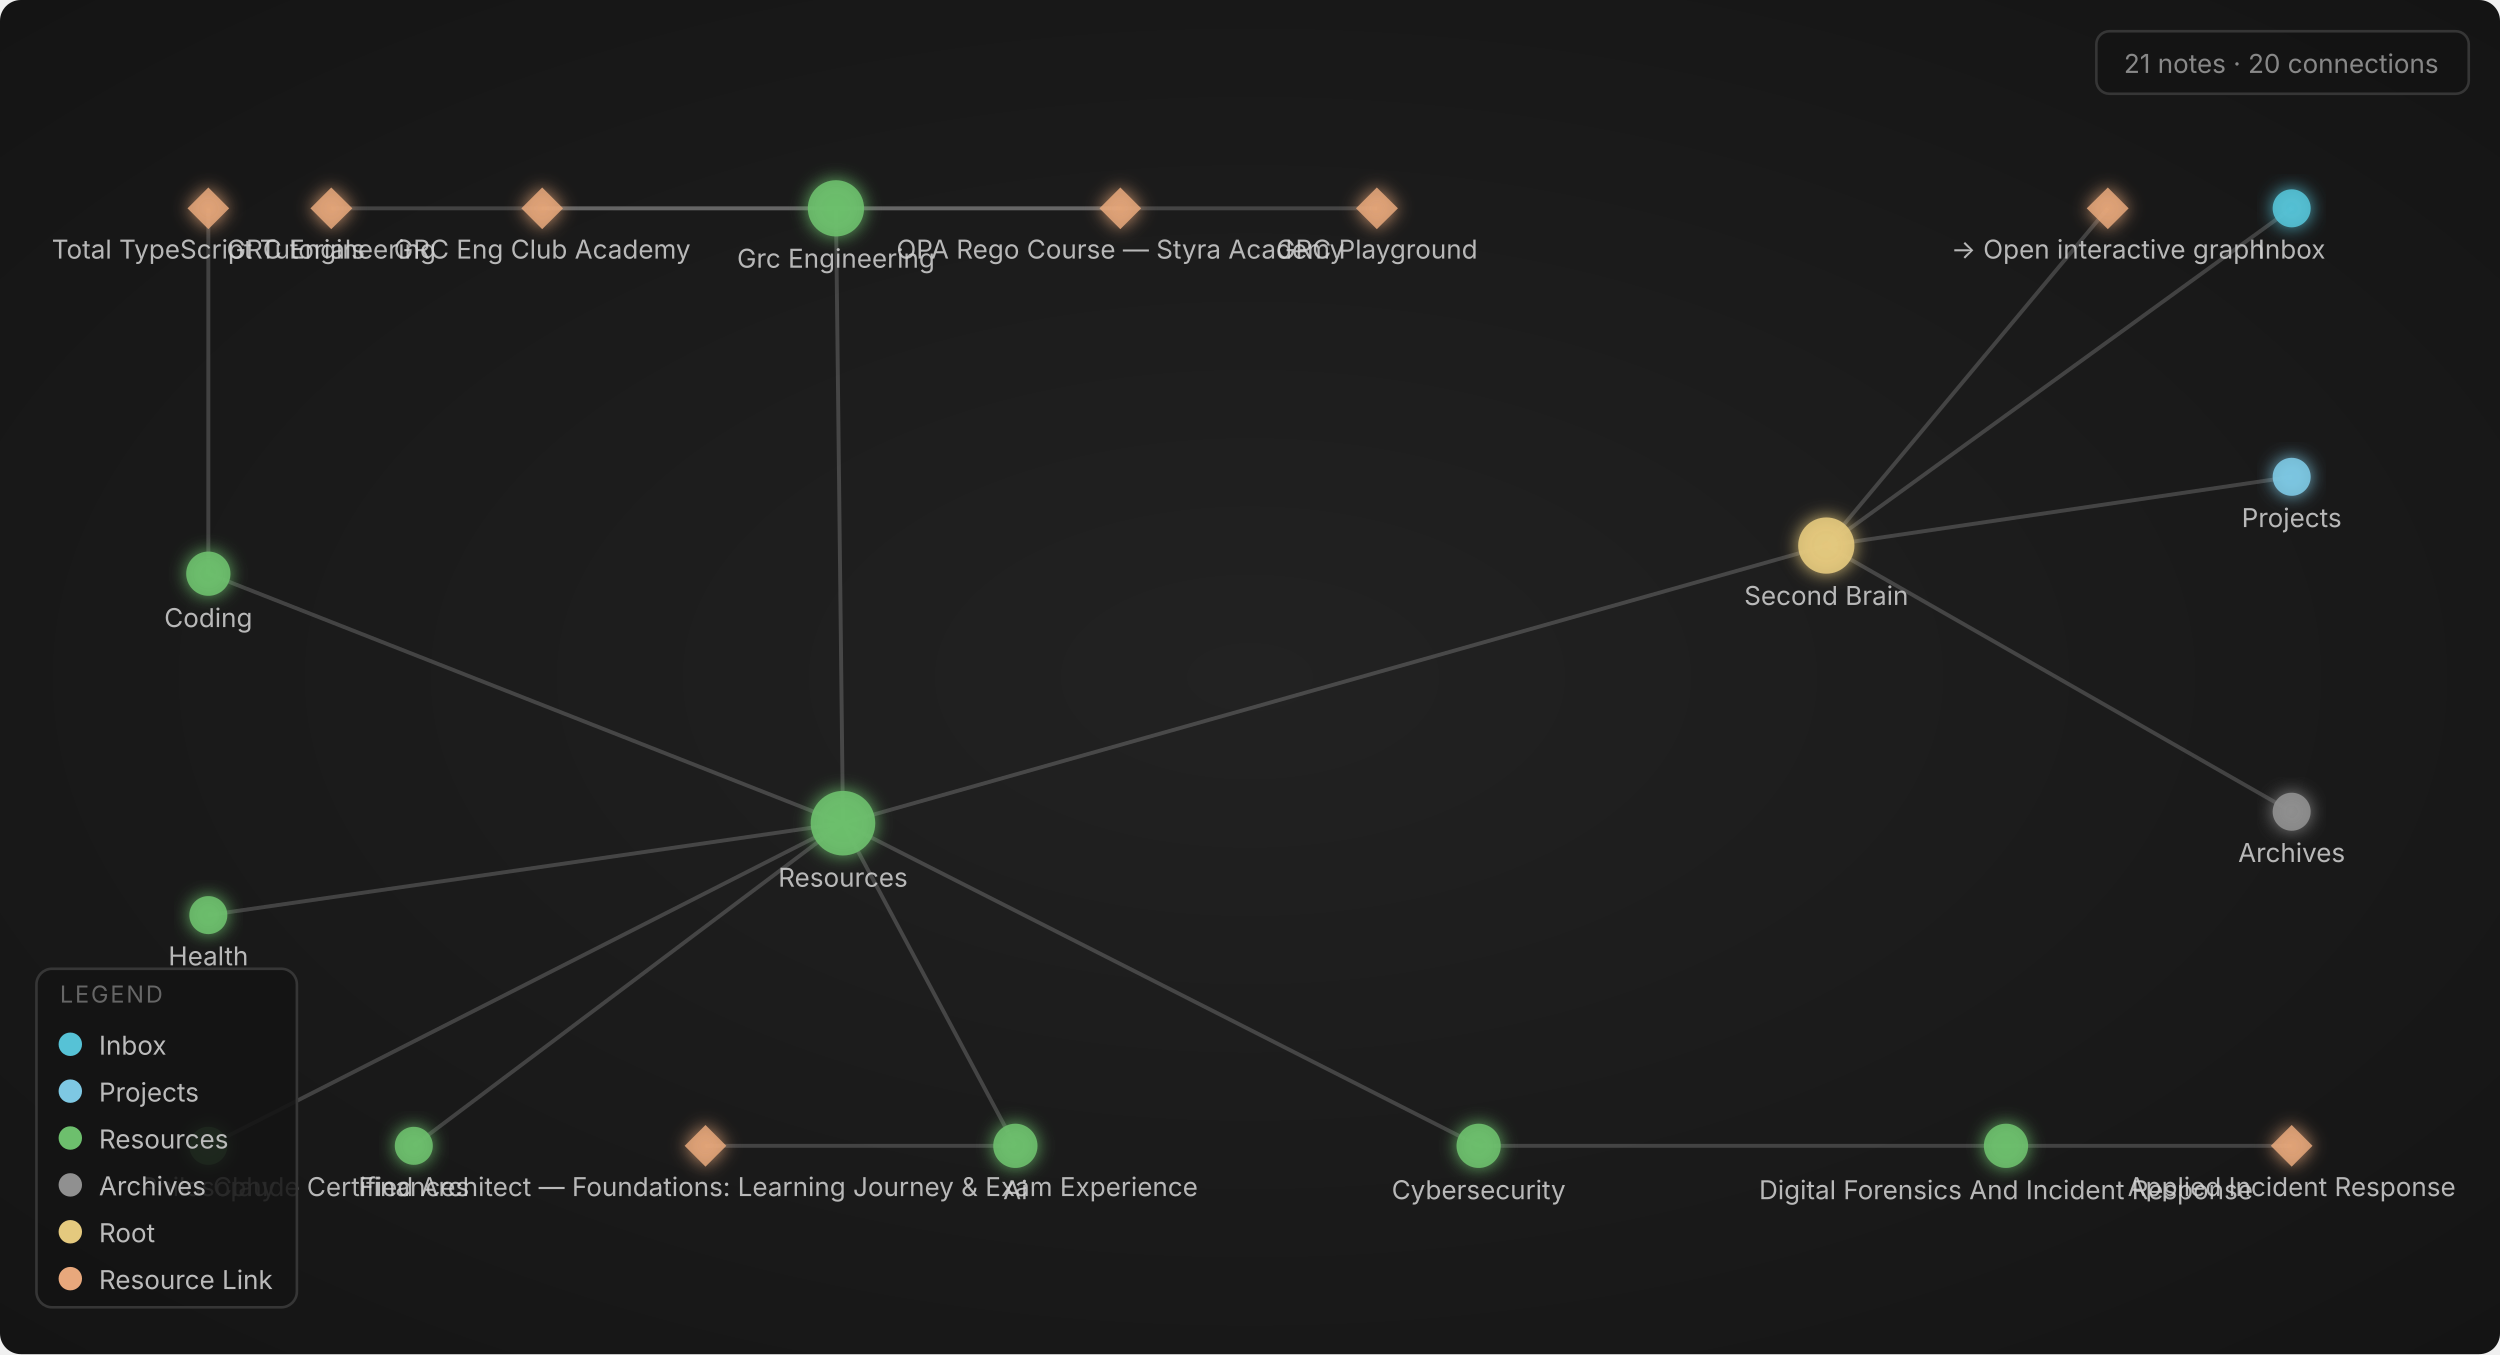
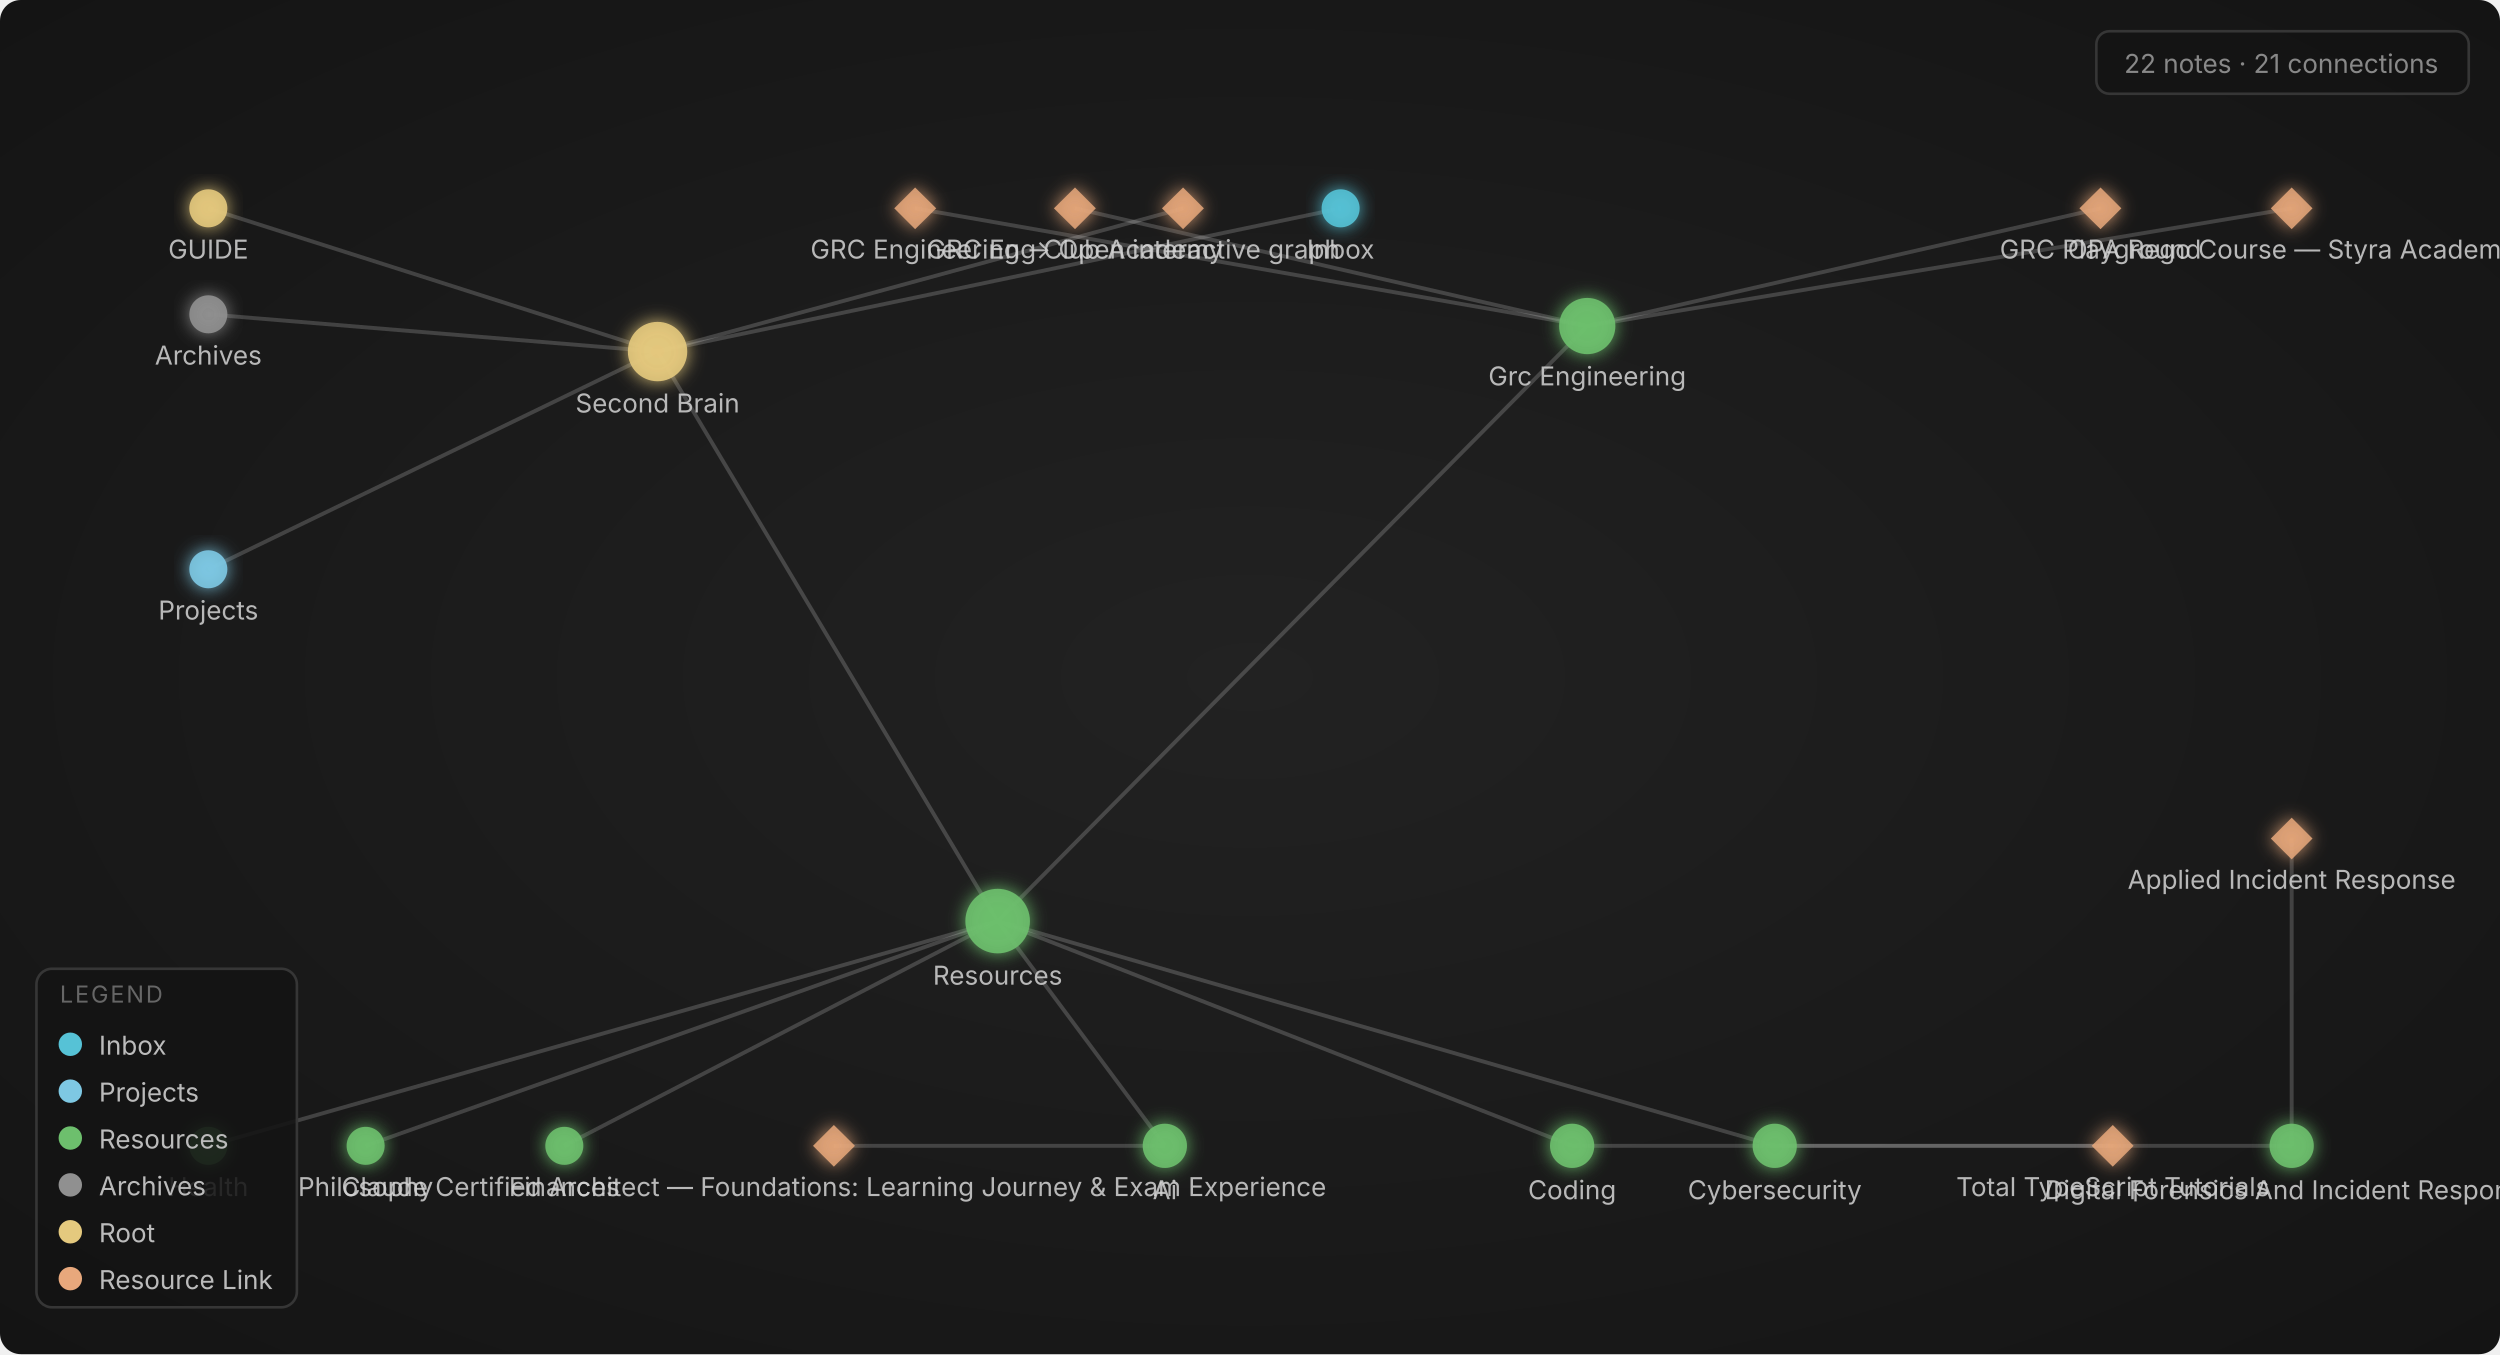
<svg xmlns="http://www.w3.org/2000/svg" width="960" height="520" viewBox="0 0 960 520">
  <defs>
    <radialGradient id="bg" cx="50%" cy="50%" r="70%">
      <stop offset="0%" stop-color="#222222" />
      <stop offset="100%" stop-color="#141414" />
    </radialGradient>
    <filter id="glow" x="-40%" y="-40%" width="180%" height="180%">
      <feGaussianBlur stdDeviation="3.5" result="coloredBlur" />
      <feMerge>
        <feMergeNode in="coloredBlur" />
        <feMergeNode in="SourceGraphic" />
      </feMerge>
    </filter>
  </defs>
  <rect width="960" height="520" fill="url(#bg)" rx="8" />
  <g id="edges">
-     <line x1="323.7" y1="316.1" x2="389.9" y2="440.0" stroke="#ffffff" stroke-opacity="0.18" stroke-width="1.5" />
-     <line x1="323.7" y1="316.1" x2="80.0" y2="220.3" stroke="#ffffff" stroke-opacity="0.18" stroke-width="1.5" />
-     <line x1="323.7" y1="316.1" x2="567.8" y2="440.0" stroke="#ffffff" stroke-opacity="0.18" stroke-width="1.5" />
-     <line x1="323.7" y1="316.1" x2="158.9" y2="440.0" stroke="#ffffff" stroke-opacity="0.18" stroke-width="1.5" />
-     <line x1="323.7" y1="316.1" x2="321.0" y2="80.0" stroke="#ffffff" stroke-opacity="0.18" stroke-width="1.5" />
-     <line x1="323.7" y1="316.1" x2="80.0" y2="351.4" stroke="#ffffff" stroke-opacity="0.18" stroke-width="1.5" />
-     <line x1="323.7" y1="316.1" x2="80.0" y2="440.0" stroke="#ffffff" stroke-opacity="0.18" stroke-width="1.5" />
-     <line x1="567.8" y1="440.0" x2="770.3" y2="440.0" stroke="#ffffff" stroke-opacity="0.18" stroke-width="1.5" />
-     <line x1="701.3" y1="209.5" x2="880.0" y2="80.0" stroke="#ffffff" stroke-opacity="0.18" stroke-width="1.5" />
-     <line x1="701.3" y1="209.5" x2="880.0" y2="183.1" stroke="#ffffff" stroke-opacity="0.18" stroke-width="1.5" />
-     <line x1="701.3" y1="209.5" x2="323.7" y2="316.1" stroke="#ffffff" stroke-opacity="0.18" stroke-width="1.5" />
-     <line x1="701.3" y1="209.5" x2="880.0" y2="311.7" stroke="#ffffff" stroke-opacity="0.18" stroke-width="1.5" />
-     <line x1="389.9" y1="440.0" x2="270.9" y2="440.0" stroke="#ffffff" stroke-opacity="0.18" stroke-width="1.5" />
-     <line x1="80.0" y1="220.3" x2="80.0" y2="80.0" stroke="#ffffff" stroke-opacity="0.18" stroke-width="1.5" />
-     <line x1="770.3" y1="440.0" x2="880.0" y2="440.0" stroke="#ffffff" stroke-opacity="0.18" stroke-width="1.5" />
-     <line x1="321.0" y1="80.0" x2="208.2" y2="80.0" stroke="#ffffff" stroke-opacity="0.18" stroke-width="1.5" />
-     <line x1="321.0" y1="80.0" x2="127.2" y2="80.0" stroke="#ffffff" stroke-opacity="0.18" stroke-width="1.5" />
-     <line x1="321.0" y1="80.0" x2="528.7" y2="80.0" stroke="#ffffff" stroke-opacity="0.18" stroke-width="1.5" />
-     <line x1="321.0" y1="80.0" x2="430.2" y2="80.0" stroke="#ffffff" stroke-opacity="0.18" stroke-width="1.5" />
-     <line x1="701.3" y1="209.5" x2="809.4" y2="80.0" stroke="#ffffff" stroke-opacity="0.18" stroke-width="1.5" />
+     <line x1="383.1" y1="353.7" x2="447.3" y2="440.0" stroke="#ffffff" stroke-opacity="0.18" stroke-width="1.5" />
+     <line x1="383.1" y1="353.7" x2="603.7" y2="440.0" stroke="#ffffff" stroke-opacity="0.18" stroke-width="1.5" />
+     <line x1="383.1" y1="353.7" x2="681.5" y2="440.0" stroke="#ffffff" stroke-opacity="0.18" stroke-width="1.5" />
+     <line x1="383.1" y1="353.7" x2="216.7" y2="440.0" stroke="#ffffff" stroke-opacity="0.18" stroke-width="1.5" />
+     <line x1="383.1" y1="353.7" x2="609.5" y2="125.2" stroke="#ffffff" stroke-opacity="0.18" stroke-width="1.5" />
+     <line x1="383.1" y1="353.7" x2="80.0" y2="440.0" stroke="#ffffff" stroke-opacity="0.18" stroke-width="1.5" />
+     <line x1="383.1" y1="353.7" x2="140.4" y2="440.0" stroke="#ffffff" stroke-opacity="0.18" stroke-width="1.5" />
+     <line x1="681.5" y1="440.0" x2="880.0" y2="440.0" stroke="#ffffff" stroke-opacity="0.18" stroke-width="1.5" />
+     <line x1="252.5" y1="135.0" x2="514.8" y2="80.0" stroke="#ffffff" stroke-opacity="0.18" stroke-width="1.5" />
+     <line x1="252.5" y1="135.0" x2="80.0" y2="218.6" stroke="#ffffff" stroke-opacity="0.18" stroke-width="1.5" />
+     <line x1="252.5" y1="135.0" x2="383.1" y2="353.7" stroke="#ffffff" stroke-opacity="0.18" stroke-width="1.5" />
+     <line x1="252.5" y1="135.0" x2="80.0" y2="120.7" stroke="#ffffff" stroke-opacity="0.18" stroke-width="1.5" />
+     <line x1="252.5" y1="135.0" x2="80.0" y2="80.0" stroke="#ffffff" stroke-opacity="0.18" stroke-width="1.5" />
+     <line x1="447.3" y1="440.0" x2="320.2" y2="440.0" stroke="#ffffff" stroke-opacity="0.18" stroke-width="1.5" />
+     <line x1="603.7" y1="440.0" x2="811.3" y2="440.0" stroke="#ffffff" stroke-opacity="0.18" stroke-width="1.5" />
+     <line x1="880.0" y1="440.0" x2="880.0" y2="322.0" stroke="#ffffff" stroke-opacity="0.18" stroke-width="1.5" />
+     <line x1="609.5" y1="125.2" x2="412.8" y2="80.0" stroke="#ffffff" stroke-opacity="0.18" stroke-width="1.5" />
+     <line x1="609.5" y1="125.2" x2="351.4" y2="80.0" stroke="#ffffff" stroke-opacity="0.18" stroke-width="1.5" />
+     <line x1="609.5" y1="125.2" x2="806.6" y2="80.0" stroke="#ffffff" stroke-opacity="0.18" stroke-width="1.5" />
+     <line x1="609.5" y1="125.2" x2="880.0" y2="80.0" stroke="#ffffff" stroke-opacity="0.18" stroke-width="1.5" />
+     <line x1="252.5" y1="135.0" x2="454.3" y2="80.0" stroke="#ffffff" stroke-opacity="0.18" stroke-width="1.5" />
  </g>
  <g id="nodes">
-     <circle cx="880.0" cy="80.0" r="7.3" fill="#56c2d6" fill-opacity="0.9" filter="url(#glow)" />
-     <text x="880.0" y="99.3" text-anchor="middle" font-size="10" font-family="-apple-system,BlinkMacSystemFont,'Segoe UI',sans-serif" fill="#d4d4d4" fill-opacity="0.85">Inbox</text>
-     <circle cx="880.0" cy="183.1" r="7.3" fill="#7ec8e3" fill-opacity="0.9" filter="url(#glow)" />
-     <text x="880.0" y="202.4" text-anchor="middle" font-size="10" font-family="-apple-system,BlinkMacSystemFont,'Segoe UI',sans-serif" fill="#d4d4d4" fill-opacity="0.85">Projects</text>
-     <circle cx="323.7" cy="316.1" r="12.4" fill="#6dbf6d" fill-opacity="0.9" filter="url(#glow)" />
-     <text x="323.7" y="340.5" text-anchor="middle" font-size="10" font-family="-apple-system,BlinkMacSystemFont,'Segoe UI',sans-serif" fill="#d4d4d4" fill-opacity="0.85">Resources</text>
-     <circle cx="389.9" cy="440.0" r="8.5" fill="#6dbf6d" fill-opacity="0.9" filter="url(#glow)" />
-     <text x="389.9" y="460.5" text-anchor="middle" font-size="10" font-family="-apple-system,BlinkMacSystemFont,'Segoe UI',sans-serif" fill="#d4d4d4" fill-opacity="0.85">Ai</text>
-     <circle cx="80.0" cy="220.3" r="8.5" fill="#6dbf6d" fill-opacity="0.9" filter="url(#glow)" />
-     <text x="80.0" y="240.8" text-anchor="middle" font-size="10" font-family="-apple-system,BlinkMacSystemFont,'Segoe UI',sans-serif" fill="#d4d4d4" fill-opacity="0.85">Coding</text>
-     <circle cx="567.8" cy="440.0" r="8.5" fill="#6dbf6d" fill-opacity="0.9" filter="url(#glow)" />
-     <text x="567.8" y="460.5" text-anchor="middle" font-size="10" font-family="-apple-system,BlinkMacSystemFont,'Segoe UI',sans-serif" fill="#d4d4d4" fill-opacity="0.85">Cybersecurity</text>
-     <circle cx="770.3" cy="440.0" r="8.5" fill="#6dbf6d" fill-opacity="0.9" filter="url(#glow)" />
-     <text x="770.3" y="460.5" text-anchor="middle" font-size="10" font-family="-apple-system,BlinkMacSystemFont,'Segoe UI',sans-serif" fill="#d4d4d4" fill-opacity="0.85">Digital Forensics And Incident Response</text>
-     <circle cx="158.9" cy="440.0" r="7.3" fill="#6dbf6d" fill-opacity="0.9" filter="url(#glow)" />
-     <text x="158.9" y="459.3" text-anchor="middle" font-size="10" font-family="-apple-system,BlinkMacSystemFont,'Segoe UI',sans-serif" fill="#d4d4d4" fill-opacity="0.85">Finances</text>
-     <circle cx="321.0" cy="80.0" r="10.8" fill="#6dbf6d" fill-opacity="0.9" filter="url(#glow)" />
-     <text x="321.0" y="102.8" text-anchor="middle" font-size="10" font-family="-apple-system,BlinkMacSystemFont,'Segoe UI',sans-serif" fill="#d4d4d4" fill-opacity="0.85">Grc Engineering</text>
-     <circle cx="80.0" cy="351.4" r="7.3" fill="#6dbf6d" fill-opacity="0.9" filter="url(#glow)" />
-     <text x="80.0" y="370.7" text-anchor="middle" font-size="10" font-family="-apple-system,BlinkMacSystemFont,'Segoe UI',sans-serif" fill="#d4d4d4" fill-opacity="0.85">Health</text>
+     <circle cx="514.8" cy="80.0" r="7.3" fill="#56c2d6" fill-opacity="0.9" filter="url(#glow)" />
+     <text x="514.8" y="99.3" text-anchor="middle" font-size="10" font-family="-apple-system,BlinkMacSystemFont,'Segoe UI',sans-serif" fill="#d4d4d4" fill-opacity="0.85">Inbox</text>
+     <circle cx="80.0" cy="218.6" r="7.3" fill="#7ec8e3" fill-opacity="0.9" filter="url(#glow)" />
+     <text x="80.0" y="237.9" text-anchor="middle" font-size="10" font-family="-apple-system,BlinkMacSystemFont,'Segoe UI',sans-serif" fill="#d4d4d4" fill-opacity="0.85">Projects</text>
+     <circle cx="383.1" cy="353.7" r="12.4" fill="#6dbf6d" fill-opacity="0.9" filter="url(#glow)" />
+     <text x="383.1" y="378.1" text-anchor="middle" font-size="10" font-family="-apple-system,BlinkMacSystemFont,'Segoe UI',sans-serif" fill="#d4d4d4" fill-opacity="0.85">Resources</text>
+     <circle cx="447.3" cy="440.0" r="8.5" fill="#6dbf6d" fill-opacity="0.9" filter="url(#glow)" />
+     <text x="447.3" y="460.5" text-anchor="middle" font-size="10" font-family="-apple-system,BlinkMacSystemFont,'Segoe UI',sans-serif" fill="#d4d4d4" fill-opacity="0.85">Ai</text>
+     <circle cx="603.7" cy="440.0" r="8.5" fill="#6dbf6d" fill-opacity="0.9" filter="url(#glow)" />
+     <text x="603.7" y="460.5" text-anchor="middle" font-size="10" font-family="-apple-system,BlinkMacSystemFont,'Segoe UI',sans-serif" fill="#d4d4d4" fill-opacity="0.85">Coding</text>
+     <circle cx="681.5" cy="440.0" r="8.5" fill="#6dbf6d" fill-opacity="0.9" filter="url(#glow)" />
+     <text x="681.5" y="460.5" text-anchor="middle" font-size="10" font-family="-apple-system,BlinkMacSystemFont,'Segoe UI',sans-serif" fill="#d4d4d4" fill-opacity="0.85">Cybersecurity</text>
+     <circle cx="880.0" cy="440.0" r="8.5" fill="#6dbf6d" fill-opacity="0.9" filter="url(#glow)" />
+     <text x="880.0" y="460.5" text-anchor="middle" font-size="10" font-family="-apple-system,BlinkMacSystemFont,'Segoe UI',sans-serif" fill="#d4d4d4" fill-opacity="0.85">Digital Forensics And Incident Response</text>
+     <circle cx="216.7" cy="440.0" r="7.3" fill="#6dbf6d" fill-opacity="0.9" filter="url(#glow)" />
+     <text x="216.7" y="459.3" text-anchor="middle" font-size="10" font-family="-apple-system,BlinkMacSystemFont,'Segoe UI',sans-serif" fill="#d4d4d4" fill-opacity="0.85">Finances</text>
+     <circle cx="609.5" cy="125.2" r="10.8" fill="#6dbf6d" fill-opacity="0.9" filter="url(#glow)" />
+     <text x="609.5" y="148.0" text-anchor="middle" font-size="10" font-family="-apple-system,BlinkMacSystemFont,'Segoe UI',sans-serif" fill="#d4d4d4" fill-opacity="0.85">Grc Engineering</text>
    <circle cx="80.0" cy="440.0" r="7.3" fill="#6dbf6d" fill-opacity="0.9" filter="url(#glow)" />
-     <text x="80.0" y="459.3" text-anchor="middle" font-size="10" font-family="-apple-system,BlinkMacSystemFont,'Segoe UI',sans-serif" fill="#d4d4d4" fill-opacity="0.85">Philosophy</text>
-     <circle cx="880.0" cy="311.7" r="7.3" fill="#909090" fill-opacity="0.9" filter="url(#glow)" />
-     <text x="880.0" y="331.0" text-anchor="middle" font-size="10" font-family="-apple-system,BlinkMacSystemFont,'Segoe UI',sans-serif" fill="#d4d4d4" fill-opacity="0.85">Archives</text>
-     <circle cx="701.3" cy="209.5" r="10.8" fill="#e4c97e" fill-opacity="0.9" filter="url(#glow)" />
-     <text x="701.3" y="232.3" text-anchor="middle" font-size="10" font-family="-apple-system,BlinkMacSystemFont,'Segoe UI',sans-serif" fill="#d4d4d4" fill-opacity="0.85">Second Brain</text>
-     <polygon points="270.9,432.0 278.9,440.0 270.9,448.0 262.9,440.0" fill="#e8a87c" fill-opacity="0.85" filter="url(#glow)" />
-     <text x="270.9" y="459.3" text-anchor="middle" font-size="10" font-family="-apple-system,BlinkMacSystemFont,'Segoe UI',sans-serif" fill="#d4d4d4" fill-opacity="0.85">Claude Certified Architect — Foundations: Learning Journey &amp; Exam Experience</text>
-     <polygon points="80.0,72.0 88.0,80.0 80.0,88.0 72.0,80.0" fill="#e8a87c" fill-opacity="0.85" filter="url(#glow)" />
-     <text x="80.0" y="99.3" text-anchor="middle" font-size="10" font-family="-apple-system,BlinkMacSystemFont,'Segoe UI',sans-serif" fill="#d4d4d4" fill-opacity="0.85">Total TypeScript Tutorials</text>
-     <polygon points="880.0,432.0 888.0,440.0 880.0,448.0 872.0,440.0" fill="#e8a87c" fill-opacity="0.85" filter="url(#glow)" />
-     <text x="880.0" y="459.3" text-anchor="middle" font-size="10" font-family="-apple-system,BlinkMacSystemFont,'Segoe UI',sans-serif" fill="#d4d4d4" fill-opacity="0.85">Applied Incident Response</text>
-     <polygon points="208.2,72.0 216.2,80.0 208.2,88.0 200.2,80.0" fill="#e8a87c" fill-opacity="0.85" filter="url(#glow)" />
-     <text x="208.2" y="99.3" text-anchor="middle" font-size="10" font-family="-apple-system,BlinkMacSystemFont,'Segoe UI',sans-serif" fill="#d4d4d4" fill-opacity="0.85">GRC Eng Club Academy</text>
-     <polygon points="127.2,72.0 135.3,80.0 127.2,88.0 119.2,80.0" fill="#e8a87c" fill-opacity="0.85" filter="url(#glow)" />
-     <text x="127.2" y="99.3" text-anchor="middle" font-size="10" font-family="-apple-system,BlinkMacSystemFont,'Segoe UI',sans-serif" fill="#d4d4d4" fill-opacity="0.85">GRC Engineering</text>
-     <polygon points="528.7,72.0 536.8,80.0 528.7,88.0 520.7,80.0" fill="#e8a87c" fill-opacity="0.85" filter="url(#glow)" />
-     <text x="528.7" y="99.3" text-anchor="middle" font-size="10" font-family="-apple-system,BlinkMacSystemFont,'Segoe UI',sans-serif" fill="#d4d4d4" fill-opacity="0.85">GRC Playground</text>
-     <polygon points="430.2,72.0 438.2,80.0 430.2,88.0 422.2,80.0" fill="#e8a87c" fill-opacity="0.85" filter="url(#glow)" />
-     <text x="430.2" y="99.3" text-anchor="middle" font-size="10" font-family="-apple-system,BlinkMacSystemFont,'Segoe UI',sans-serif" fill="#d4d4d4" fill-opacity="0.85">OPA Rego Course — Styra Academy</text>
-     <polygon points="809.4,72.0 817.4,80.0 809.4,88.0 801.3,80.0" fill="#e8a87c" fill-opacity="0.85" filter="url(#glow)" />
-     <text x="809.4" y="99.3" text-anchor="middle" font-size="10" font-family="-apple-system,BlinkMacSystemFont,'Segoe UI',sans-serif" fill="#d4d4d4" fill-opacity="0.85">→ Open interactive graph</text>
+     <text x="80.0" y="459.3" text-anchor="middle" font-size="10" font-family="-apple-system,BlinkMacSystemFont,'Segoe UI',sans-serif" fill="#d4d4d4" fill-opacity="0.85">Health</text>
+     <circle cx="140.4" cy="440.0" r="7.3" fill="#6dbf6d" fill-opacity="0.9" filter="url(#glow)" />
+     <text x="140.4" y="459.3" text-anchor="middle" font-size="10" font-family="-apple-system,BlinkMacSystemFont,'Segoe UI',sans-serif" fill="#d4d4d4" fill-opacity="0.85">Philosophy</text>
+     <circle cx="80.0" cy="120.7" r="7.3" fill="#909090" fill-opacity="0.9" filter="url(#glow)" />
+     <text x="80.0" y="140.0" text-anchor="middle" font-size="10" font-family="-apple-system,BlinkMacSystemFont,'Segoe UI',sans-serif" fill="#d4d4d4" fill-opacity="0.85">Archives</text>
+     <circle cx="80.0" cy="80.0" r="7.3" fill="#e4c97e" fill-opacity="0.9" filter="url(#glow)" />
+     <text x="80.0" y="99.3" text-anchor="middle" font-size="10" font-family="-apple-system,BlinkMacSystemFont,'Segoe UI',sans-serif" fill="#d4d4d4" fill-opacity="0.85">GUIDE</text>
+     <circle cx="252.5" cy="135.0" r="11.4" fill="#e4c97e" fill-opacity="0.9" filter="url(#glow)" />
+     <text x="252.5" y="158.4" text-anchor="middle" font-size="10" font-family="-apple-system,BlinkMacSystemFont,'Segoe UI',sans-serif" fill="#d4d4d4" fill-opacity="0.85">Second Brain</text>
+     <polygon points="320.2,432.0 328.3,440.0 320.2,448.0 312.2,440.0" fill="#e8a87c" fill-opacity="0.85" filter="url(#glow)" />
+     <text x="320.2" y="459.3" text-anchor="middle" font-size="10" font-family="-apple-system,BlinkMacSystemFont,'Segoe UI',sans-serif" fill="#d4d4d4" fill-opacity="0.85">Claude Certified Architect — Foundations: Learning Journey &amp; Exam Experience</text>
+     <polygon points="811.3,432.0 819.3,440.0 811.3,448.0 803.2,440.0" fill="#e8a87c" fill-opacity="0.85" filter="url(#glow)" />
+     <text x="811.3" y="459.3" text-anchor="middle" font-size="10" font-family="-apple-system,BlinkMacSystemFont,'Segoe UI',sans-serif" fill="#d4d4d4" fill-opacity="0.85">Total TypeScript Tutorials</text>
+     <polygon points="880.0,314.0 888.0,322.0 880.0,330.0 872.0,322.0" fill="#e8a87c" fill-opacity="0.85" filter="url(#glow)" />
+     <text x="880.0" y="341.3" text-anchor="middle" font-size="10" font-family="-apple-system,BlinkMacSystemFont,'Segoe UI',sans-serif" fill="#d4d4d4" fill-opacity="0.85">Applied Incident Response</text>
+     <polygon points="412.8,72.0 420.8,80.0 412.8,88.0 404.7,80.0" fill="#e8a87c" fill-opacity="0.85" filter="url(#glow)" />
+     <text x="412.8" y="99.3" text-anchor="middle" font-size="10" font-family="-apple-system,BlinkMacSystemFont,'Segoe UI',sans-serif" fill="#d4d4d4" fill-opacity="0.85">GRC Eng Club Academy</text>
+     <polygon points="351.4,72.0 359.5,80.0 351.4,88.0 343.4,80.0" fill="#e8a87c" fill-opacity="0.85" filter="url(#glow)" />
+     <text x="351.4" y="99.3" text-anchor="middle" font-size="10" font-family="-apple-system,BlinkMacSystemFont,'Segoe UI',sans-serif" fill="#d4d4d4" fill-opacity="0.85">GRC Engineering</text>
+     <polygon points="806.6,72.0 814.6,80.0 806.6,88.0 798.5,80.0" fill="#e8a87c" fill-opacity="0.85" filter="url(#glow)" />
+     <text x="806.6" y="99.3" text-anchor="middle" font-size="10" font-family="-apple-system,BlinkMacSystemFont,'Segoe UI',sans-serif" fill="#d4d4d4" fill-opacity="0.85">GRC Playground</text>
+     <polygon points="880.0,72.0 888.0,80.0 880.0,88.0 872.0,80.0" fill="#e8a87c" fill-opacity="0.85" filter="url(#glow)" />
+     <text x="880.0" y="99.3" text-anchor="middle" font-size="10" font-family="-apple-system,BlinkMacSystemFont,'Segoe UI',sans-serif" fill="#d4d4d4" fill-opacity="0.85">OPA Rego Course — Styra Academy</text>
+     <polygon points="454.3,72.0 462.3,80.0 454.3,88.0 446.2,80.0" fill="#e8a87c" fill-opacity="0.85" filter="url(#glow)" />
+     <text x="454.3" y="99.3" text-anchor="middle" font-size="10" font-family="-apple-system,BlinkMacSystemFont,'Segoe UI',sans-serif" fill="#d4d4d4" fill-opacity="0.85">→ Open interactive graph</text>
  </g>
  <rect x="14" y="372" width="100" height="130" rx="6" fill="#141414" fill-opacity="0.88" stroke="#363636" stroke-width="1" />
  <text x="23" y="385" font-size="9" font-family="-apple-system,BlinkMacSystemFont,'Segoe UI',sans-serif" fill="#666" letter-spacing="0.08em">LEGEND</text>
  <circle cx="27" cy="401" r="4.5" fill="#56c2d6" />
  <text x="38" y="405" font-size="10" font-family="-apple-system,BlinkMacSystemFont,'Segoe UI',sans-serif" fill="#bbbbbb">Inbox</text>
  <circle cx="27" cy="419" r="4.5" fill="#7ec8e3" />
  <text x="38" y="423" font-size="10" font-family="-apple-system,BlinkMacSystemFont,'Segoe UI',sans-serif" fill="#bbbbbb">Projects</text>
  <circle cx="27" cy="437" r="4.5" fill="#6dbf6d" />
  <text x="38" y="441" font-size="10" font-family="-apple-system,BlinkMacSystemFont,'Segoe UI',sans-serif" fill="#bbbbbb">Resources</text>
  <circle cx="27" cy="455" r="4.5" fill="#909090" />
  <text x="38" y="459" font-size="10" font-family="-apple-system,BlinkMacSystemFont,'Segoe UI',sans-serif" fill="#bbbbbb">Archives</text>
  <circle cx="27" cy="473" r="4.5" fill="#e4c97e" />
  <text x="38" y="477" font-size="10" font-family="-apple-system,BlinkMacSystemFont,'Segoe UI',sans-serif" fill="#bbbbbb">Root</text>
  <circle cx="27" cy="491" r="4.5" fill="#e8a87c" />
  <text x="38" y="495" font-size="10" font-family="-apple-system,BlinkMacSystemFont,'Segoe UI',sans-serif" fill="#bbbbbb">Resource Link</text>
  <rect x="805" y="12" width="143" height="24" rx="5" fill="#141414" fill-opacity="0.88" stroke="#363636" stroke-width="1" />
-   <text x="876" y="28" text-anchor="middle" font-size="10" font-family="-apple-system,BlinkMacSystemFont,'Segoe UI',sans-serif" fill="#888">21 notes · 20 connections</text>
+   <text x="876" y="28" text-anchor="middle" font-size="10" font-family="-apple-system,BlinkMacSystemFont,'Segoe UI',sans-serif" fill="#888">22 notes · 21 connections</text>
</svg>
